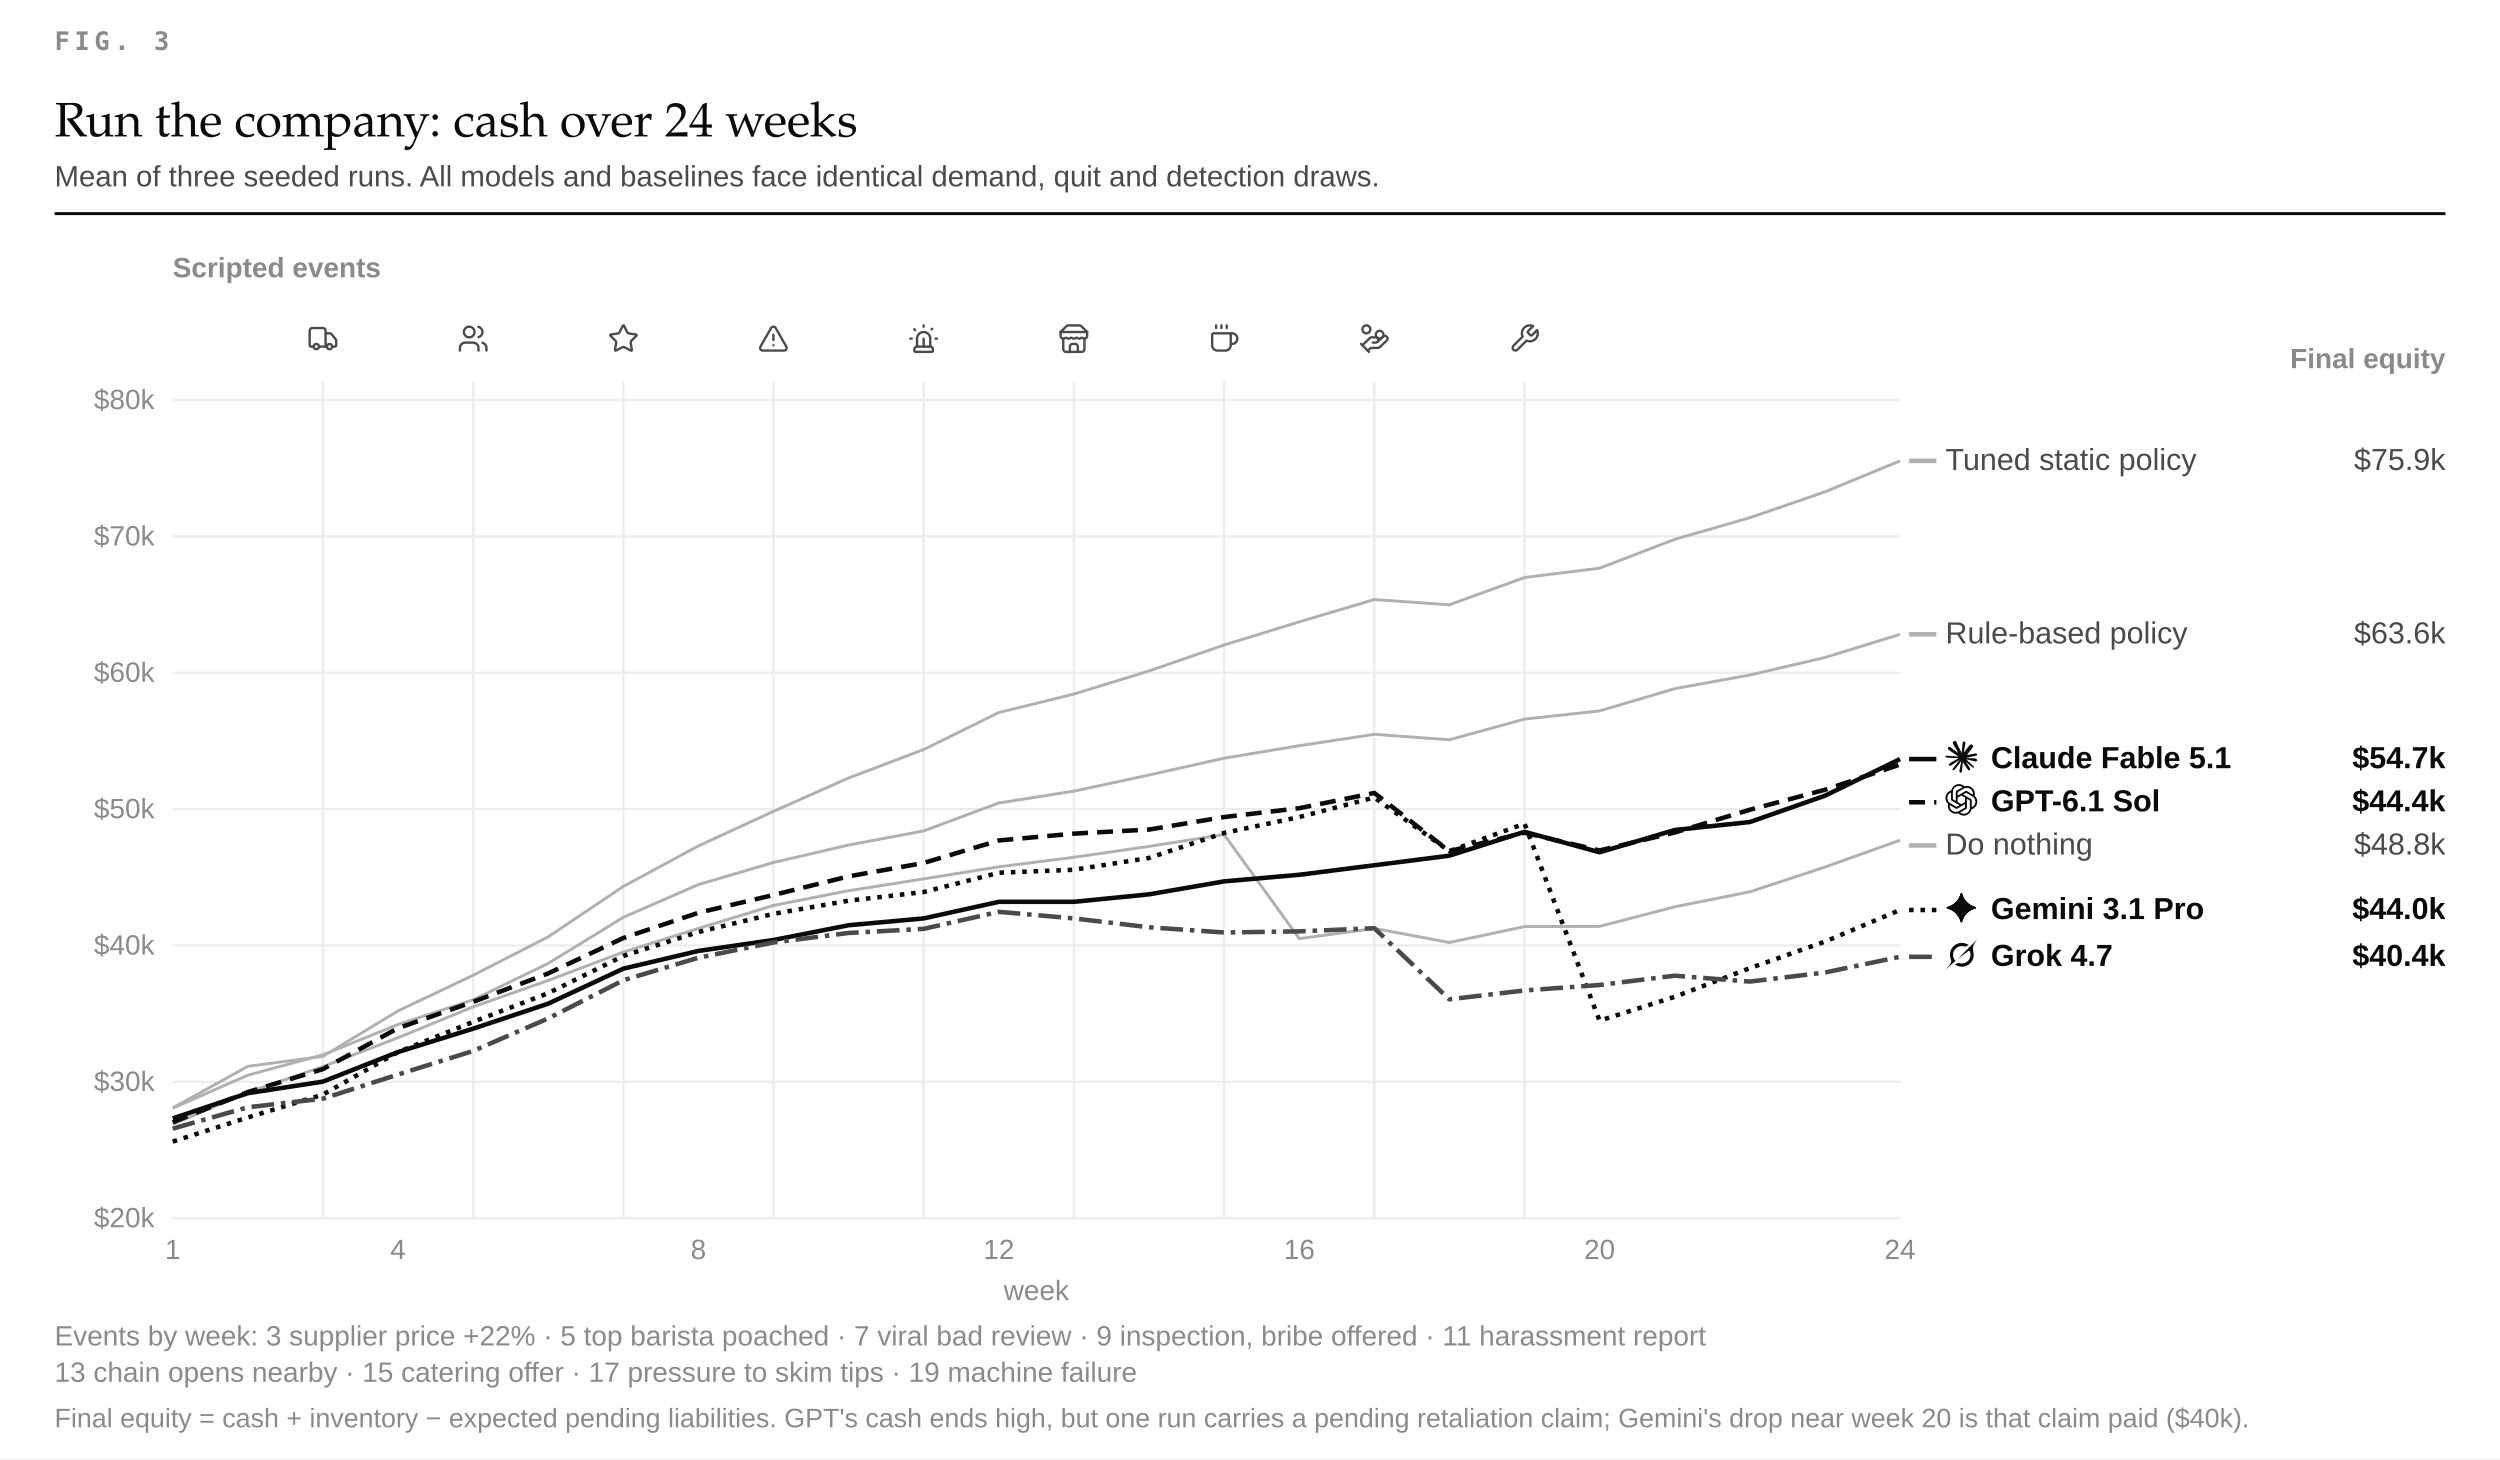
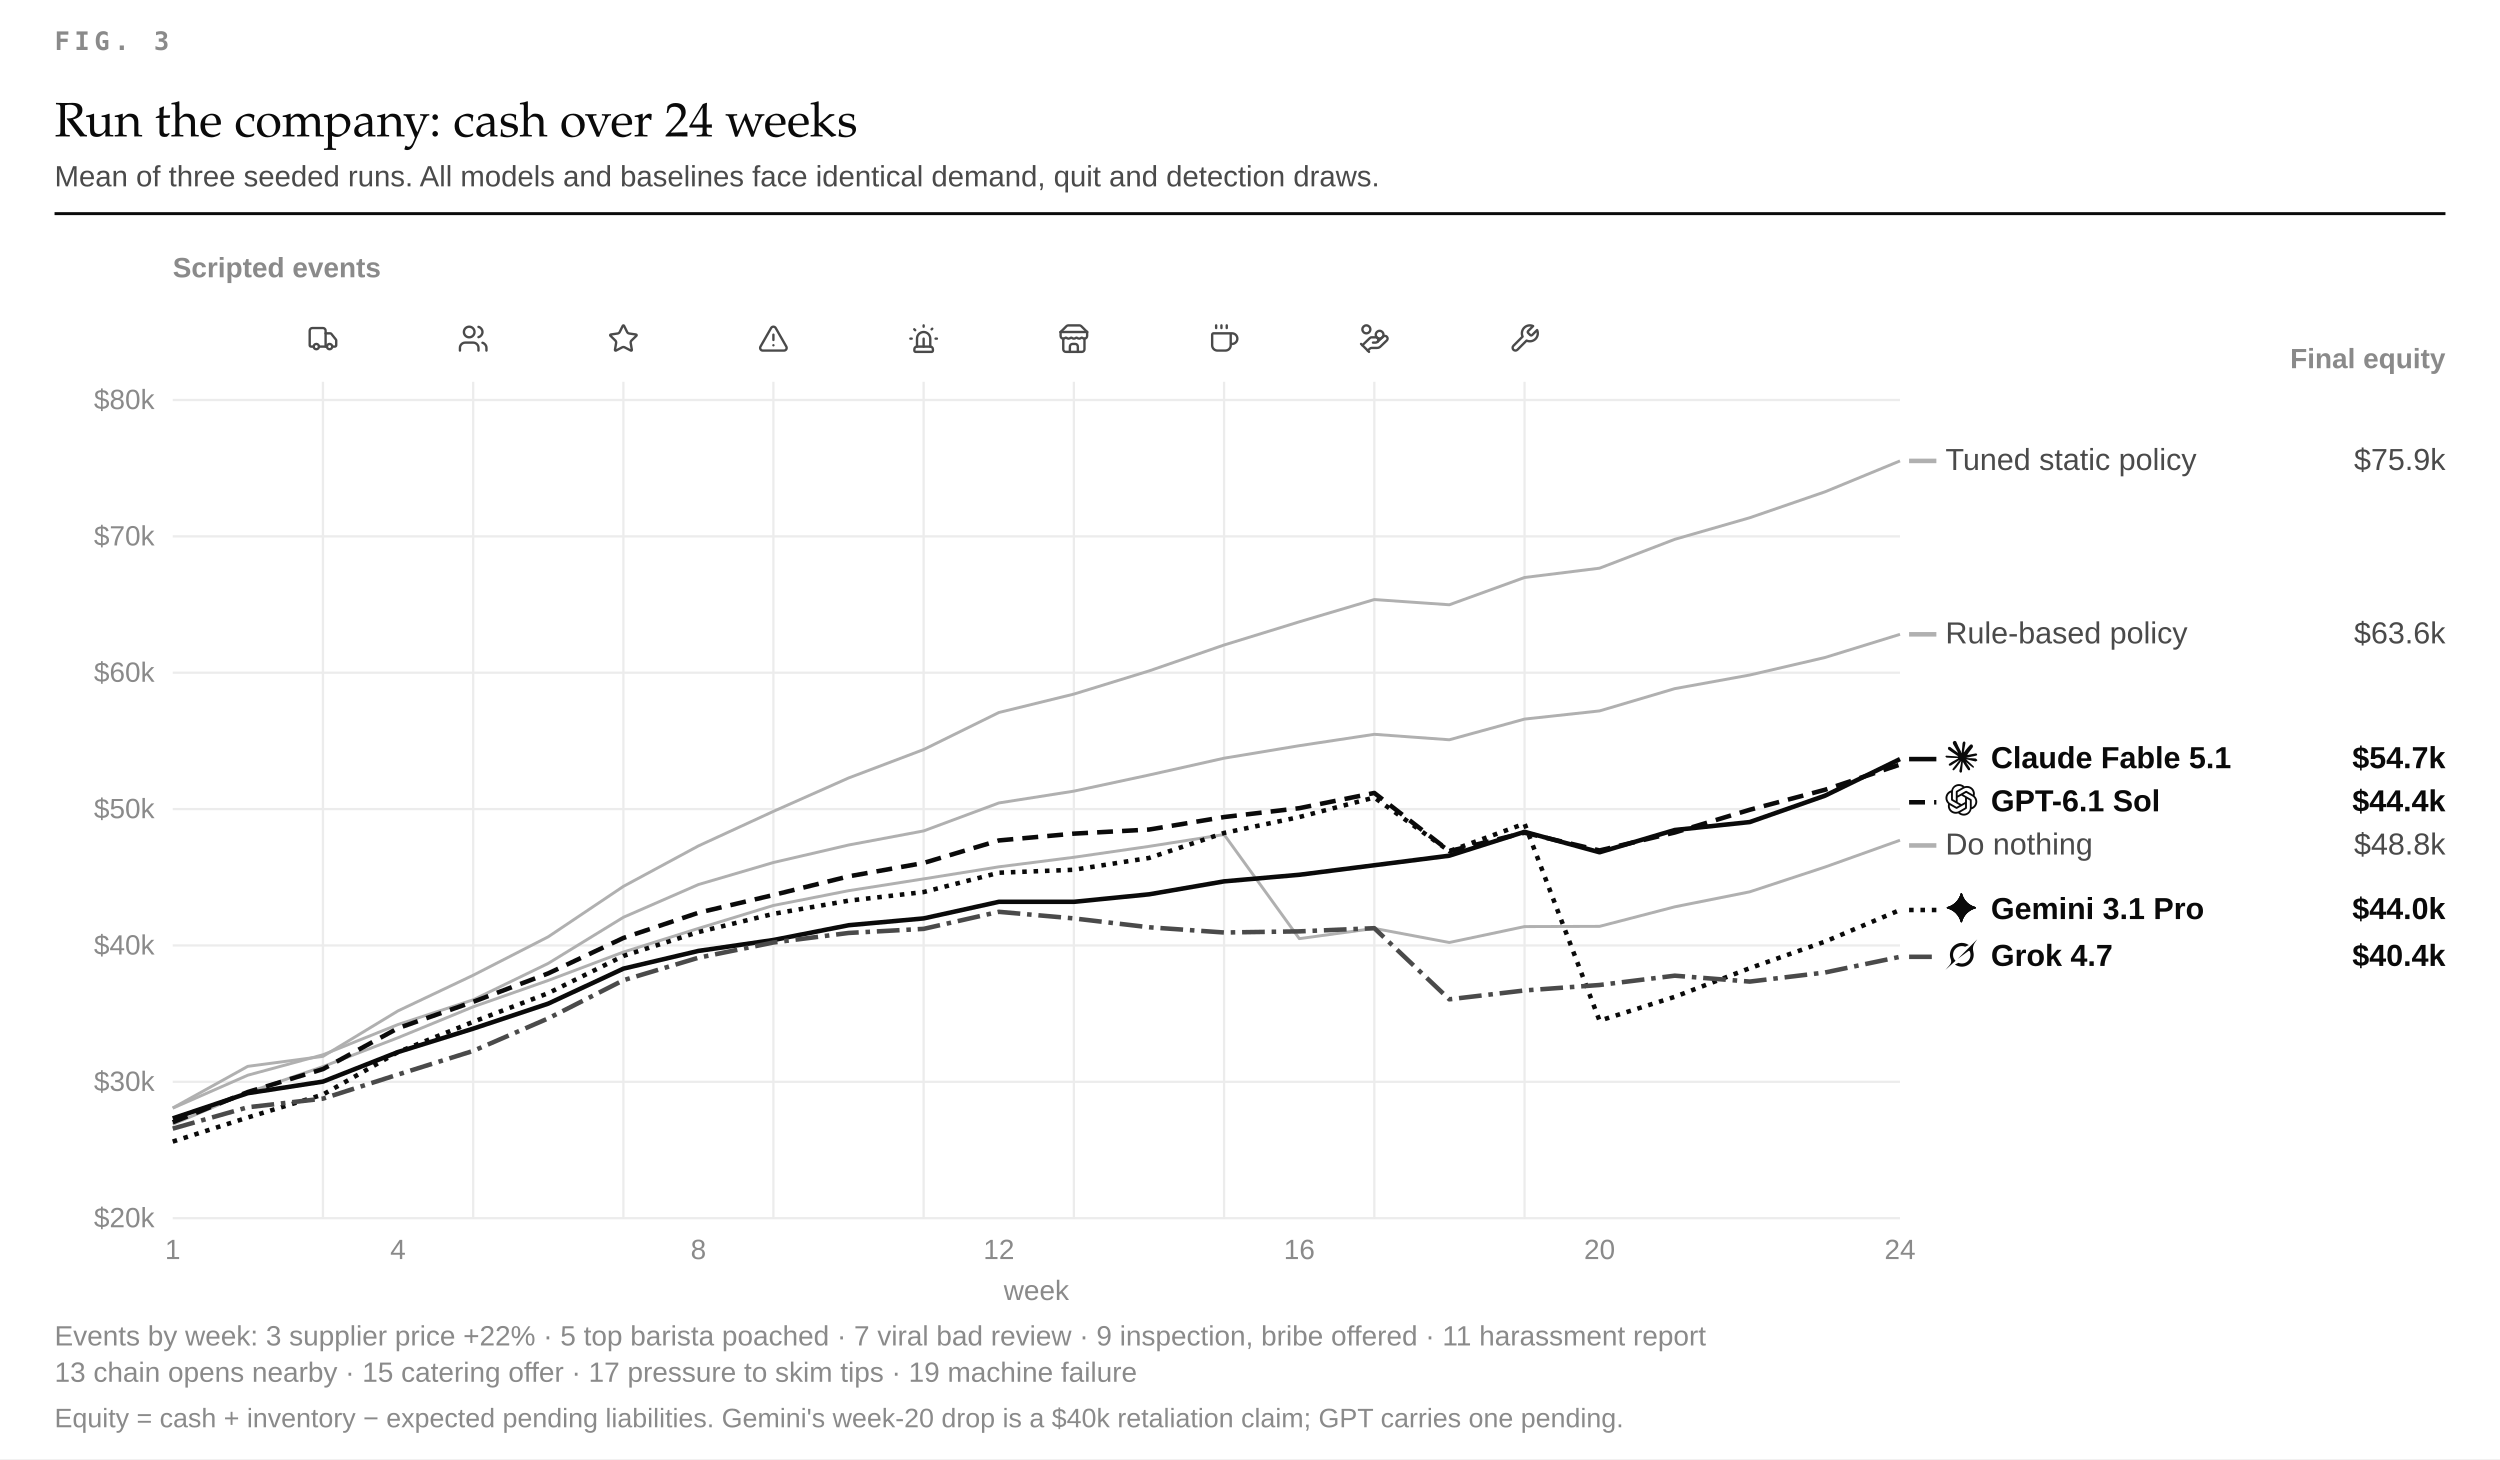
<svg xmlns="http://www.w3.org/2000/svg" xmlns:xlink="http://www.w3.org/1999/xlink" width="1100" height="642" viewBox="0 0 1100 642" role="img" aria-label="Cash over 24 weeks">
  <defs>
    <symbol id="logo-claude" viewBox="0 0 24 24">
      <g fill="#0a0a0a" fill-rule="evenodd">
        <path d="M4.709 15.955l4.72-2.647.08-.23-.08-.128H9.2l-.79-.048-2.698-.073-2.339-.097-2.266-.122-.571-.121L0 11.784l.055-.352.48-.321.686.06 1.52.103 2.278.158 1.652.097 2.449.255h.389l.055-.157-.134-.098-.103-.097-2.358-1.596-2.552-1.688-1.336-.972-.724-.491-.364-.462-.158-1.008.656-.722.881.06.225.061.893.686 1.908 1.476 2.491 1.833.365.304.145-.103.019-.073-.164-.274-1.355-2.446-1.446-2.49-.644-1.032-.17-.619a2.97 2.97 0 01-.104-.729L6.283.134 6.696 0l.996.134.42.364.62 1.414 1.002 2.229 1.555 3.03.456.898.243.832.091.255h.158V9.01l.128-1.706.237-2.095.23-2.695.08-.76.376-.91.747-.492.584.28.48.685-.067.444-.286 1.851-.559 2.903-.364 1.942h.212l.243-.242.985-1.306 1.652-2.064.73-.82.85-.904.547-.431h1.033l.76 1.129-.34 1.166-1.064 1.347-.881 1.142-1.264 1.7-.79 1.36.073.11.188-.02 2.856-.606 1.543-.28 1.841-.315.833.388.091.395-.328.807-1.969.486-2.309.462-3.439.813-.042.03.049.061 1.549.146.662.036h1.622l3.02.225.79.522.474.638-.079.485-1.215.62-1.64-.389-3.829-.91-1.312-.329h-.182v.11l1.093 1.068 2.006 1.81 2.509 2.33.127.578-.322.455-.34-.049-2.205-1.657-.851-.747-1.926-1.62h-.128v.17l.444.649 2.345 3.521.122 1.08-.17.353-.608.213-.668-.122-1.374-1.925-1.415-2.167-1.143-1.943-.14.08-.674 7.254-.316.37-.729.28-.607-.461-.322-.747.322-1.476.389-1.924.315-1.53.286-1.9.17-.632-.012-.042-.14.018-1.434 1.967-2.18 2.945-1.726 1.845-.414.164-.717-.37.067-.662.401-.589 2.388-3.036 1.44-1.882.93-1.086-.006-.158h-.055L4.132 18.56l-1.13.146-.487-.456.061-.746.231-.243 1.908-1.312-.006.006z" fill-rule="nonzero" />
      </g>
    </symbol>
    <symbol id="logo-gpt" viewBox="0 0 24 24">
      <g fill="#0a0a0a" fill-rule="evenodd">
        <path d="M9.205 8.658v-2.26c0-.19.072-.333.238-.428l4.543-2.616c.619-.357 1.356-.523 2.117-.523 2.854 0 4.662 2.212 4.662 4.566 0 .167 0 .357-.024.547l-4.71-2.759a.797.797 0 00-.856 0l-5.97 3.473zm10.609 8.8V12.06c0-.333-.143-.57-.429-.737l-5.97-3.473 1.95-1.118a.433.433 0 01.476 0l4.543 2.617c1.309.76 2.189 2.378 2.189 3.948 0 1.808-1.07 3.473-2.76 4.163zM7.802 12.703l-1.95-1.142c-.167-.095-.239-.238-.239-.428V5.899c0-2.545 1.95-4.472 4.591-4.472 1 0 1.927.333 2.712.928L8.23 5.067c-.285.166-.428.404-.428.737v6.898zM12 15.128l-2.795-1.57v-3.33L12 8.658l2.795 1.57v3.33L12 15.128zm1.796 7.23c-1 0-1.927-.332-2.712-.927l4.686-2.712c.285-.166.428-.404.428-.737v-6.898l1.974 1.142c.167.095.238.238.238.428v5.233c0 2.545-1.974 4.472-4.614 4.472zm-5.637-5.303l-4.544-2.617c-1.308-.761-2.188-2.378-2.188-3.948A4.482 4.482 0 014.21 6.327v5.423c0 .333.143.571.428.738l5.947 3.449-1.95 1.118a.432.432 0 01-.476 0zm-.262 3.9c-2.688 0-4.662-2.021-4.662-4.519 0-.19.024-.38.047-.57l4.686 2.71c.286.167.571.167.856 0l5.97-3.448v2.26c0 .19-.07.333-.237.428l-4.543 2.616c-.619.357-1.356.523-2.117.523zm5.899 2.83a5.947 5.947 0 005.827-4.756C22.287 18.339 24 15.84 24 13.296c0-1.665-.713-3.282-1.998-4.448.119-.5.19-.999.19-1.498 0-3.401-2.759-5.947-5.946-5.947-.642 0-1.26.095-1.88.31A5.962 5.962 0 0010.205 0a5.947 5.947 0 00-5.827 4.757C1.713 5.447 0 7.945 0 10.49c0 1.666.713 3.283 1.998 4.448-.119.5-.19 1-.19 1.499 0 3.401 2.759 5.946 5.946 5.946.642 0 1.26-.095 1.88-.309a5.96 5.96 0 004.162 1.713z" />
      </g>
    </symbol>
    <symbol id="logo-gemini" viewBox="0 0 24 24">
      <g fill="#0a0a0a" fill-rule="evenodd">
        <path d="M20.616 10.835a14.147 14.147 0 01-4.45-3.001 14.111 14.111 0 01-3.678-6.452.503.503 0 00-.975 0 14.134 14.134 0 01-3.679 6.452 14.155 14.155 0 01-4.45 3.001c-.65.28-1.318.505-2.002.678a.502.502 0 000 .975c.684.172 1.35.397 2.002.677a14.147 14.147 0 014.45 3.001 14.112 14.112 0 013.679 6.453.502.502 0 00.975 0c.172-.685.397-1.351.677-2.003a14.145 14.145 0 013.001-4.45 14.113 14.113 0 016.453-3.678.503.503 0 000-.975 13.245 13.245 0 01-2.003-.678z" />
        <path d="M20.616 10.835a14.147 14.147 0 01-4.45-3.001 14.111 14.111 0 01-3.678-6.452.503.503 0 00-.975 0 14.134 14.134 0 01-3.679 6.452 14.155 14.155 0 01-4.45 3.001c-.65.28-1.318.505-2.002.678a.502.502 0 000 .975c.684.172 1.35.397 2.002.677a14.147 14.147 0 014.45 3.001 14.112 14.112 0 013.679 6.453.502.502 0 00.975 0c.172-.685.397-1.351.677-2.003a14.145 14.145 0 013.001-4.45 14.113 14.113 0 016.453-3.678.503.503 0 000-.975 13.245 13.245 0 01-2.003-.678z" />
        <path d="M20.616 10.835a14.147 14.147 0 01-4.45-3.001 14.111 14.111 0 01-3.678-6.452.503.503 0 00-.975 0 14.134 14.134 0 01-3.679 6.452 14.155 14.155 0 01-4.45 3.001c-.65.28-1.318.505-2.002.678a.502.502 0 000 .975c.684.172 1.35.397 2.002.677a14.147 14.147 0 014.45 3.001 14.112 14.112 0 013.679 6.453.502.502 0 00.975 0c.172-.685.397-1.351.677-2.003a14.145 14.145 0 013.001-4.45 14.113 14.113 0 016.453-3.678.503.503 0 000-.975 13.245 13.245 0 01-2.003-.678z" />
        <path d="M20.616 10.835a14.147 14.147 0 01-4.45-3.001 14.111 14.111 0 01-3.678-6.452.503.503 0 00-.975 0 14.134 14.134 0 01-3.679 6.452 14.155 14.155 0 01-4.45 3.001c-.65.28-1.318.505-2.002.678a.502.502 0 000 .975c.684.172 1.35.397 2.002.677a14.147 14.147 0 014.45 3.001 14.112 14.112 0 013.679 6.453.502.502 0 00.975 0c.172-.685.397-1.351.677-2.003a14.145 14.145 0 013.001-4.45 14.113 14.113 0 016.453-3.678.503.503 0 000-.975 13.245 13.245 0 01-2.003-.678z" />
      </g>
    </symbol>
    <symbol id="logo-grok" viewBox="0 0 24 24">
      <g fill="#0a0a0a" fill-rule="evenodd">
        <path d="M9.27 15.29l7.978-5.897c.391-.29.95-.177 1.137.272.98 2.369.542 5.215-1.41 7.169-1.951 1.954-4.667 2.382-7.149 1.406l-2.711 1.257c3.889 2.661 8.611 2.003 11.562-.953 2.341-2.344 3.066-5.539 2.388-8.42l.006.007c-.983-4.232.242-5.924 2.75-9.383.06-.082.12-.164.179-.248l-3.301 3.305v-.01L9.267 15.292M7.623 16.723c-2.792-2.67-2.31-6.801.071-9.184 1.761-1.763 4.647-2.483 7.166-1.425l2.705-1.25a7.808 7.808 0 00-1.829-1A8.975 8.975 0 005.984 5.83c-2.533 2.536-3.33 6.436-1.962 9.764 1.022 2.487-.653 4.246-2.34 6.022-.599.63-1.199 1.259-1.682 1.925l7.62-6.815" />
      </g>
    </symbol>
  </defs>
  <rect width="1100" height="642" fill="#ffffff" />
  <text x="24.0" y="22.0" font-family="ui-monospace,SFMono-Regular,Menlo,Consolas,monospace" font-size="11.2" font-weight="600" fill="#8a8a8a" text-anchor="start" letter-spacing="2">FIG. 3</text>
  <g transform="translate(0,26)">
    <text x="24.0" y="34.0" font-family="'Source Serif 4','Source Serif Pro',Charter,'Iowan Old Style','Palatino Linotype',Georgia,serif" font-size="21.3" font-weight="500" fill="#0a0a0a" text-anchor="start">Run the company: cash over 24 weeks</text>
    <text x="24.0" y="56.0" font-family="'Segoe UI',Aptos,-apple-system,BlinkMacSystemFont,'Helvetica Neue',Arial,sans-serif" font-size="12.9" font-weight="400" fill="#4a4a4a" text-anchor="start">Mean of three seeded runs. All models and baselines face identical demand, quit and detection draws.</text>
    <line x1="24.0" x2="1076.0" y1="68.0" y2="68.0" stroke="#0a0a0a" stroke-width="1.3" />
    <line x1="76.0" x2="836.0" y1="510.0" y2="510.0" stroke="#ececec" stroke-width="1" />
    <text x="68.0" y="514.0" font-family="'Segoe UI',Aptos,-apple-system,BlinkMacSystemFont,'Helvetica Neue',Arial,sans-serif" font-size="12.3" font-weight="400" fill="#8a8a8a" text-anchor="end">$20k</text>
    <line x1="76.0" x2="836.0" y1="450.0" y2="450.0" stroke="#ececec" stroke-width="1" />
    <text x="68.0" y="454.0" font-family="'Segoe UI',Aptos,-apple-system,BlinkMacSystemFont,'Helvetica Neue',Arial,sans-serif" font-size="12.3" font-weight="400" fill="#8a8a8a" text-anchor="end">$30k</text>
    <line x1="76.0" x2="836.0" y1="390.0" y2="390.0" stroke="#ececec" stroke-width="1" />
    <text x="68.0" y="394.0" font-family="'Segoe UI',Aptos,-apple-system,BlinkMacSystemFont,'Helvetica Neue',Arial,sans-serif" font-size="12.3" font-weight="400" fill="#8a8a8a" text-anchor="end">$40k</text>
    <line x1="76.0" x2="836.0" y1="330.0" y2="330.0" stroke="#ececec" stroke-width="1" />
    <text x="68.0" y="334.0" font-family="'Segoe UI',Aptos,-apple-system,BlinkMacSystemFont,'Helvetica Neue',Arial,sans-serif" font-size="12.3" font-weight="400" fill="#8a8a8a" text-anchor="end">$50k</text>
    <line x1="76.0" x2="836.0" y1="270.0" y2="270.0" stroke="#ececec" stroke-width="1" />
    <text x="68.0" y="274.0" font-family="'Segoe UI',Aptos,-apple-system,BlinkMacSystemFont,'Helvetica Neue',Arial,sans-serif" font-size="12.3" font-weight="400" fill="#8a8a8a" text-anchor="end">$60k</text>
    <line x1="76.0" x2="836.0" y1="210.0" y2="210.0" stroke="#ececec" stroke-width="1" />
    <text x="68.0" y="214.0" font-family="'Segoe UI',Aptos,-apple-system,BlinkMacSystemFont,'Helvetica Neue',Arial,sans-serif" font-size="12.3" font-weight="400" fill="#8a8a8a" text-anchor="end">$70k</text>
    <line x1="76.0" x2="836.0" y1="150.0" y2="150.0" stroke="#ececec" stroke-width="1" />
    <text x="68.0" y="154.0" font-family="'Segoe UI',Aptos,-apple-system,BlinkMacSystemFont,'Helvetica Neue',Arial,sans-serif" font-size="12.3" font-weight="400" fill="#8a8a8a" text-anchor="end">$80k</text>
    <text x="76.0" y="528.0" font-family="'Segoe UI',Aptos,-apple-system,BlinkMacSystemFont,'Helvetica Neue',Arial,sans-serif" font-size="12.3" font-weight="400" fill="#8a8a8a" text-anchor="middle">1</text>
    <text x="175.1" y="528.0" font-family="'Segoe UI',Aptos,-apple-system,BlinkMacSystemFont,'Helvetica Neue',Arial,sans-serif" font-size="12.3" font-weight="400" fill="#8a8a8a" text-anchor="middle">4</text>
    <text x="307.3" y="528.0" font-family="'Segoe UI',Aptos,-apple-system,BlinkMacSystemFont,'Helvetica Neue',Arial,sans-serif" font-size="12.3" font-weight="400" fill="#8a8a8a" text-anchor="middle">8</text>
    <text x="439.5" y="528.0" font-family="'Segoe UI',Aptos,-apple-system,BlinkMacSystemFont,'Helvetica Neue',Arial,sans-serif" font-size="12.3" font-weight="400" fill="#8a8a8a" text-anchor="middle">12</text>
    <text x="571.7" y="528.0" font-family="'Segoe UI',Aptos,-apple-system,BlinkMacSystemFont,'Helvetica Neue',Arial,sans-serif" font-size="12.3" font-weight="400" fill="#8a8a8a" text-anchor="middle">16</text>
    <text x="703.8" y="528.0" font-family="'Segoe UI',Aptos,-apple-system,BlinkMacSystemFont,'Helvetica Neue',Arial,sans-serif" font-size="12.3" font-weight="400" fill="#8a8a8a" text-anchor="middle">20</text>
    <text x="836.0" y="528.0" font-family="'Segoe UI',Aptos,-apple-system,BlinkMacSystemFont,'Helvetica Neue',Arial,sans-serif" font-size="12.3" font-weight="400" fill="#8a8a8a" text-anchor="middle">24</text>
    <text x="456.0" y="546.0" font-family="'Segoe UI',Aptos,-apple-system,BlinkMacSystemFont,'Helvetica Neue',Arial,sans-serif" font-size="12.3" font-weight="400" fill="#8a8a8a" text-anchor="middle">week</text>
    <text x="76.0" y="96.0" font-family="'Segoe UI',Aptos,-apple-system,BlinkMacSystemFont,'Helvetica Neue',Arial,sans-serif" font-size="12.3" font-weight="600" fill="#8a8a8a" text-anchor="start">Scripted events</text>
    <line x1="142.1" x2="142.1" y1="142.0" y2="510.0" stroke="#ececec" stroke-width="1" />
    <g transform="translate(135.1,116.0) scale(0.5833)" fill="none" stroke="#4a4a4a" stroke-width="1.8" stroke-linecap="round" stroke-linejoin="round">
      <path d="M14 18V6a2 2 0 0 0-2-2H4a2 2 0 0 0-2 2v11a1 1 0 0 0 1 1h2" />
      <path d="M15 18H9" />
      <path d="M19 18h2a1 1 0 0 0 1-1v-3.65a1 1 0 0 0-.22-.624l-3.48-4.35A1 1 0 0 0 17.52 8H14" />
      <circle cx="17" cy="18" r="2" />
      <circle cx="7" cy="18" r="2" />
    </g>
    <line x1="208.2" x2="208.2" y1="142.0" y2="510.0" stroke="#ececec" stroke-width="1" />
    <g transform="translate(201.2,116.0) scale(0.5833)" fill="none" stroke="#4a4a4a" stroke-width="1.8" stroke-linecap="round" stroke-linejoin="round">
      <path d="M16 21v-2a4 4 0 0 0-4-4H6a4 4 0 0 0-4 4v2" />
      <circle cx="9" cy="7" r="4" />
      <path d="M22 21v-2a4 4 0 0 0-3-3.87" />
      <path d="M16 3.13a4 4 0 0 1 0 7.75" />
    </g>
    <line x1="274.3" x2="274.3" y1="142.0" y2="510.0" stroke="#ececec" stroke-width="1" />
    <g transform="translate(267.3,116.0) scale(0.5833)" fill="none" stroke="#4a4a4a" stroke-width="1.8" stroke-linecap="round" stroke-linejoin="round">
      <path d="M11.525 2.295a.53.53 0 0 1 .95 0l2.31 4.679a2.123 2.123 0 0 0 1.595 1.16l5.166.756a.53.53 0 0 1 .294.904l-3.736 3.638a2.123 2.123 0 0 0-.611 1.878l.882 5.14a.53.53 0 0 1-.771.56l-4.618-2.428a2.122 2.122 0 0 0-1.973 0L6.396 21.01a.53.53 0 0 1-.77-.56l.881-5.139a2.122 2.122 0 0 0-.611-1.879L2.16 9.795a.53.53 0 0 1 .294-.906l5.165-.755a2.122 2.122 0 0 0 1.597-1.16z" />
    </g>
    <line x1="340.3" x2="340.3" y1="142.0" y2="510.0" stroke="#ececec" stroke-width="1" />
    <g transform="translate(333.3,116.0) scale(0.5833)" fill="none" stroke="#4a4a4a" stroke-width="1.8" stroke-linecap="round" stroke-linejoin="round">
      <path d="m21.73 18-8-14a2 2 0 0 0-3.48 0l-8 14A2 2 0 0 0 4 21h16a2 2 0 0 0 1.73-3" />
      <path d="M12 9v4" />
      <path d="M12 17h.01" />
    </g>
    <line x1="406.4" x2="406.4" y1="142.0" y2="510.0" stroke="#ececec" stroke-width="1" />
    <g transform="translate(399.4,116.0) scale(0.5833)" fill="none" stroke="#4a4a4a" stroke-width="1.8" stroke-linecap="round" stroke-linejoin="round">
      <path d="M7 18v-6a5 5 0 1 1 10 0v6" />
      <path d="M5 21a1 1 0 0 0 1 1h12a1 1 0 0 0 1-1v-1a2 2 0 0 0-2-2H7a2 2 0 0 0-2 2z" />
      <path d="M21 12h1" />
      <path d="M18.5 4.5 18 5" />
      <path d="M2 12h1" />
      <path d="M12 2v1" />
      <path d="m4.929 4.929.707.707" />
      <path d="M12 12v6" />
    </g>
    <line x1="472.5" x2="472.5" y1="142.0" y2="510.0" stroke="#ececec" stroke-width="1" />
    <g transform="translate(465.5,116.0) scale(0.5833)" fill="none" stroke="#4a4a4a" stroke-width="1.8" stroke-linecap="round" stroke-linejoin="round">
      <path d="m2 7 4.41-4.41A2 2 0 0 1 7.83 2h8.34a2 2 0 0 1 1.42.59L22 7" />
      <path d="M4 12v8a2 2 0 0 0 2 2h12a2 2 0 0 0 2-2v-8" />
      <path d="M15 22v-4a2 2 0 0 0-2-2h-2a2 2 0 0 0-2 2v4" />
      <path d="M2 7h20" />
      <path d="M22 7v3a2 2 0 0 1-2 2a2.7 2.7 0 0 1-1.59-.63.7.7 0 0 0-.82 0A2.7 2.7 0 0 1 16 12a2.7 2.7 0 0 1-1.59-.63.7.7 0 0 0-.82 0A2.7 2.7 0 0 1 12 12a2.7 2.7 0 0 1-1.59-.63.7.7 0 0 0-.82 0A2.7 2.7 0 0 1 8 12a2.7 2.7 0 0 1-1.59-.63.7.7 0 0 0-.82 0A2.7 2.7 0 0 1 4 12a2 2 0 0 1-2-2V7" />
    </g>
    <line x1="538.6" x2="538.6" y1="142.0" y2="510.0" stroke="#ececec" stroke-width="1" />
    <g transform="translate(531.6,116.0) scale(0.5833)" fill="none" stroke="#4a4a4a" stroke-width="1.8" stroke-linecap="round" stroke-linejoin="round">
      <path d="M10 2v2" />
      <path d="M14 2v2" />
      <path d="M16 8a1 1 0 0 1 1 1v8a4 4 0 0 1-4 4H7a4 4 0 0 1-4-4V9a1 1 0 0 1 1-1h14a4 4 0 1 1 0 8h-1" />
      <path d="M6 2v2" />
    </g>
    <line x1="604.7" x2="604.7" y1="142.0" y2="510.0" stroke="#ececec" stroke-width="1" />
    <g transform="translate(597.7,116.0) scale(0.5833)" fill="none" stroke="#4a4a4a" stroke-width="1.8" stroke-linecap="round" stroke-linejoin="round">
      <path d="M11 15h2a2 2 0 1 0 0-4h-3c-.6 0-1.1.2-1.4.6L3 17" />
      <path d="m7 21 1.6-1.4c.3-.4.8-.6 1.4-.6h4c1.1 0 2.1-.4 2.8-1.2l4.6-4.4a2 2 0 0 0-2.75-2.91l-4.2 3.9" />
      <path d="m2 16 6 6" />
      <circle cx="16" cy="9" r="2.9" />
      <circle cx="6" cy="5" r="3" />
    </g>
    <line x1="670.8" x2="670.8" y1="142.0" y2="510.0" stroke="#ececec" stroke-width="1" />
    <g transform="translate(663.8,116.0) scale(0.5833)" fill="none" stroke="#4a4a4a" stroke-width="1.8" stroke-linecap="round" stroke-linejoin="round">
      <path d="M14.7 6.3a1 1 0 0 0 0 1.4l1.6 1.6a1 1 0 0 0 1.4 0l3.77-3.77a6 6 0 0 1-7.94 7.94l-6.91 6.91a2.12 2.12 0 0 1-3-3l6.91-6.91a6 6 0 0 1 7.94-7.94l-3.76 3.76z" />
    </g>
    <polyline points="76.0,461.5 109.0,443.2 142.1,438.8 175.1,418.8 208.2,403.1 241.2,386.2 274.3,364.0 307.3,346.2 340.3,331.0 373.4,316.3 406.4,303.8 439.5,287.5 472.5,279.4 505.6,269.2 538.6,257.8 571.7,247.6 604.7,237.8 637.7,240.1 670.8,228.1 703.8,224.0 736.9,211.3 769.9,201.8 803.0,190.4 836.0,176.8" fill="none" stroke="#b0b0b0" stroke-width="1.3" stroke-linejoin="round" />
    <polyline points="76.0,461.6 109.0,447.1 142.1,438.1 175.1,424.8 208.2,413.9 241.2,397.9 274.3,377.6 307.3,363.2 340.3,353.5 373.4,345.8 406.4,339.6 439.5,327.3 472.5,322.1 505.6,315.0 538.6,307.6 571.7,302.1 604.7,297.1 637.7,299.5 670.8,290.4 703.8,286.8 736.9,277.0 769.9,271.0 803.0,263.3 836.0,253.1" fill="none" stroke="#b0b0b0" stroke-width="1.3" stroke-linejoin="round" />
    <polyline points="76.0,468.7 109.0,454.7 142.1,443.3 175.1,430.6 208.2,417.0 241.2,405.4 274.3,392.9 307.3,382.5 340.3,372.4 373.4,365.9 406.4,360.7 439.5,355.4 472.5,351.2 505.6,346.4 538.6,341.2 571.7,387.0 604.7,382.5 637.7,388.7 670.8,381.7 703.8,381.6 736.9,373.0 769.9,366.4 803.0,355.5 836.0,343.7" fill="none" stroke="#b0b0b0" stroke-width="1.3" stroke-linejoin="round" />
    <polyline points="76.0,466.1 109.0,455.0 142.1,449.9 175.1,436.9 208.2,426.6 241.2,415.6 274.3,400.2 307.3,392.4 340.3,387.6 373.4,381.1 406.4,378.1 439.5,370.8 472.5,370.8 505.6,367.5 538.6,361.8 571.7,358.9 604.7,354.7 637.7,350.5 670.8,340.0 703.8,349.0 736.9,339.2 769.9,335.7 803.0,324.1 836.0,308.0" fill="none" stroke="#0a0a0a" stroke-width="2" stroke-linejoin="round" />
    <polyline points="76.0,467.8 109.0,454.5 142.1,444.4 175.1,426.4 208.2,414.8 241.2,402.3 274.3,386.7 307.3,375.6 340.3,367.8 373.4,359.6 406.4,353.7 439.5,343.8 472.5,340.8 505.6,339.0 538.6,333.5 571.7,329.6 604.7,322.9 637.7,348.5 670.8,340.4 703.8,348.2 736.9,340.3 769.9,330.3 803.0,321.5 836.0,310.4" fill="none" stroke="#0a0a0a" stroke-width="2" stroke-linejoin="round" stroke-dasharray="7 4" />
    <polyline points="76.0,476.3 109.0,465.7 142.1,455.6 175.1,436.9 208.2,423.6 241.2,411.0 274.3,394.6 307.3,384.1 340.3,376.1 373.4,370.3 406.4,366.5 439.5,358.0 472.5,356.7 505.6,351.5 538.6,340.5 571.7,333.5 604.7,324.9 637.7,348.5 670.8,336.4 703.8,423.1 736.9,412.6 769.9,400.0 803.0,388.3 836.0,374.4" fill="none" stroke="#0a0a0a" stroke-width="2" stroke-linejoin="round" stroke-dasharray="2 3" />
    <polyline points="76.0,470.6 109.0,461.2 142.1,457.4 175.1,446.8 208.2,436.4 241.2,422.1 274.3,405.3 307.3,395.4 340.3,388.7 373.4,384.5 406.4,382.7 439.5,375.2 472.5,378.1 505.6,382.0 538.6,384.3 571.7,383.8 604.7,382.4 637.7,413.7 670.8,409.8 703.8,407.4 736.9,403.3 769.9,405.9 803.0,401.9 836.0,395.0" fill="none" stroke="#4a4a4a" stroke-width="2" stroke-linejoin="round" stroke-dasharray="10 3 2 3" />
    <text x="1076.0" y="136.0" font-family="'Segoe UI',Aptos,-apple-system,BlinkMacSystemFont,'Helvetica Neue',Arial,sans-serif" font-size="12.3" font-weight="600" fill="#8a8a8a" text-anchor="end">Final equity</text>
    <line x1="840.0" x2="852.0" y1="176.8" y2="176.8" stroke="#b0b0b0" stroke-width="2" />
    <text x="856.0" y="180.8" font-family="'Segoe UI',Aptos,-apple-system,BlinkMacSystemFont,'Helvetica Neue',Arial,sans-serif" font-size="13.4" font-weight="400" fill="#4a4a4a" text-anchor="start">Tuned static policy</text>
    <text x="1076.0" y="180.8" font-family="'Segoe UI',Aptos,-apple-system,BlinkMacSystemFont,'Helvetica Neue',Arial,sans-serif" font-size="13.4" font-weight="400" fill="#4a4a4a" text-anchor="end">$75.9k</text>
    <line x1="840.0" x2="852.0" y1="253.1" y2="253.1" stroke="#b0b0b0" stroke-width="2" />
    <text x="856.0" y="257.1" font-family="'Segoe UI',Aptos,-apple-system,BlinkMacSystemFont,'Helvetica Neue',Arial,sans-serif" font-size="13.4" font-weight="400" fill="#4a4a4a" text-anchor="start">Rule-based policy</text>
    <text x="1076.0" y="257.1" font-family="'Segoe UI',Aptos,-apple-system,BlinkMacSystemFont,'Helvetica Neue',Arial,sans-serif" font-size="13.4" font-weight="400" fill="#4a4a4a" text-anchor="end">$63.6k</text>
    <line x1="840.0" x2="852.0" y1="308.0" y2="308.0" stroke="#0a0a0a" stroke-width="2" />
    <use href="#logo-claude" xlink:href="#logo-claude" x="856.0" y="300.0" width="14" height="14" />
    <text x="876.0" y="312.0" font-family="'Segoe UI',Aptos,-apple-system,BlinkMacSystemFont,'Helvetica Neue',Arial,sans-serif" font-size="13.4" font-weight="600" fill="#0a0a0a" text-anchor="start">Claude Fable 5.1</text>
    <text x="1076.0" y="312.0" font-family="'Segoe UI',Aptos,-apple-system,BlinkMacSystemFont,'Helvetica Neue',Arial,sans-serif" font-size="13.4" font-weight="600" fill="#0a0a0a" text-anchor="end">$54.7k</text>
    <line x1="840.0" x2="852.0" y1="327.0" y2="327.0" stroke="#0a0a0a" stroke-width="2" stroke-dasharray="7 4" />
    <use href="#logo-gpt" xlink:href="#logo-gpt" x="856.0" y="319.0" width="14" height="14" />
    <text x="876.0" y="331.0" font-family="'Segoe UI',Aptos,-apple-system,BlinkMacSystemFont,'Helvetica Neue',Arial,sans-serif" font-size="13.4" font-weight="600" fill="#0a0a0a" text-anchor="start">GPT-6.1 Sol</text>
    <text x="1076.0" y="331.0" font-family="'Segoe UI',Aptos,-apple-system,BlinkMacSystemFont,'Helvetica Neue',Arial,sans-serif" font-size="13.4" font-weight="600" fill="#0a0a0a" text-anchor="end">$44.4k</text>
    <line x1="840.0" x2="852.0" y1="346.0" y2="346.0" stroke="#b0b0b0" stroke-width="2" />
    <text x="856.0" y="350.0" font-family="'Segoe UI',Aptos,-apple-system,BlinkMacSystemFont,'Helvetica Neue',Arial,sans-serif" font-size="13.4" font-weight="400" fill="#4a4a4a" text-anchor="start">Do nothing</text>
    <text x="1076.0" y="350.0" font-family="'Segoe UI',Aptos,-apple-system,BlinkMacSystemFont,'Helvetica Neue',Arial,sans-serif" font-size="13.4" font-weight="400" fill="#4a4a4a" text-anchor="end">$48.8k</text>
    <line x1="840.0" x2="852.0" y1="374.4" y2="374.4" stroke="#0a0a0a" stroke-width="2" stroke-dasharray="2 3" />
    <use href="#logo-gemini" xlink:href="#logo-gemini" x="856.0" y="366.4" width="14" height="14" />
    <text x="876.0" y="378.4" font-family="'Segoe UI',Aptos,-apple-system,BlinkMacSystemFont,'Helvetica Neue',Arial,sans-serif" font-size="13.4" font-weight="600" fill="#0a0a0a" text-anchor="start">Gemini 3.1 Pro</text>
    <text x="1076.0" y="378.4" font-family="'Segoe UI',Aptos,-apple-system,BlinkMacSystemFont,'Helvetica Neue',Arial,sans-serif" font-size="13.4" font-weight="600" fill="#0a0a0a" text-anchor="end">$44.0k</text>
    <line x1="840.0" x2="852.0" y1="395.0" y2="395.0" stroke="#4a4a4a" stroke-width="2" stroke-dasharray="10 3 2 3" />
    <use href="#logo-grok" xlink:href="#logo-grok" x="856.0" y="387.0" width="14" height="14" />
    <text x="876.0" y="399.0" font-family="'Segoe UI',Aptos,-apple-system,BlinkMacSystemFont,'Helvetica Neue',Arial,sans-serif" font-size="13.4" font-weight="600" fill="#0a0a0a" text-anchor="start">Grok 4.7</text>
    <text x="1076.0" y="399.0" font-family="'Segoe UI',Aptos,-apple-system,BlinkMacSystemFont,'Helvetica Neue',Arial,sans-serif" font-size="13.4" font-weight="600" fill="#0a0a0a" text-anchor="end">$40.4k</text>
    <text x="24.0" y="566.0" font-family="'Segoe UI',Aptos,-apple-system,BlinkMacSystemFont,'Helvetica Neue',Arial,sans-serif" font-size="12.3" font-weight="400" fill="#8a8a8a" text-anchor="start">Events by week: 3 supplier price +22%  ·  5 top barista poached  ·  7 viral bad review  ·  9 inspection, bribe offered  ·  11 harassment report</text>
    <text x="24.0" y="582.0" font-family="'Segoe UI',Aptos,-apple-system,BlinkMacSystemFont,'Helvetica Neue',Arial,sans-serif" font-size="12.3" font-weight="400" fill="#8a8a8a" text-anchor="start">13 chain opens nearby  ·  15 catering offer  ·  17 pressure to skim tips  ·  19 machine failure</text>
-     <text x="24.0" y="602.0" font-family="'Segoe UI',Aptos,-apple-system,BlinkMacSystemFont,'Helvetica Neue',Arial,sans-serif" font-size="11.8" font-weight="400" fill="#8a8a8a" text-anchor="start">Final equity = cash + inventory − expected pending liabilities. GPT's cash ends high, but one run carries a pending retaliation claim; Gemini's drop near week 20 is that claim paid ($40k).</text>
+     <text x="24.0" y="602.0" font-family="'Segoe UI',Aptos,-apple-system,BlinkMacSystemFont,'Helvetica Neue',Arial,sans-serif" font-size="11.8" font-weight="400" fill="#8a8a8a" text-anchor="start">Equity = cash + inventory − expected pending liabilities. Gemini's week-20 drop is a $40k retaliation claim; GPT carries one pending.</text>
  </g>
</svg>
